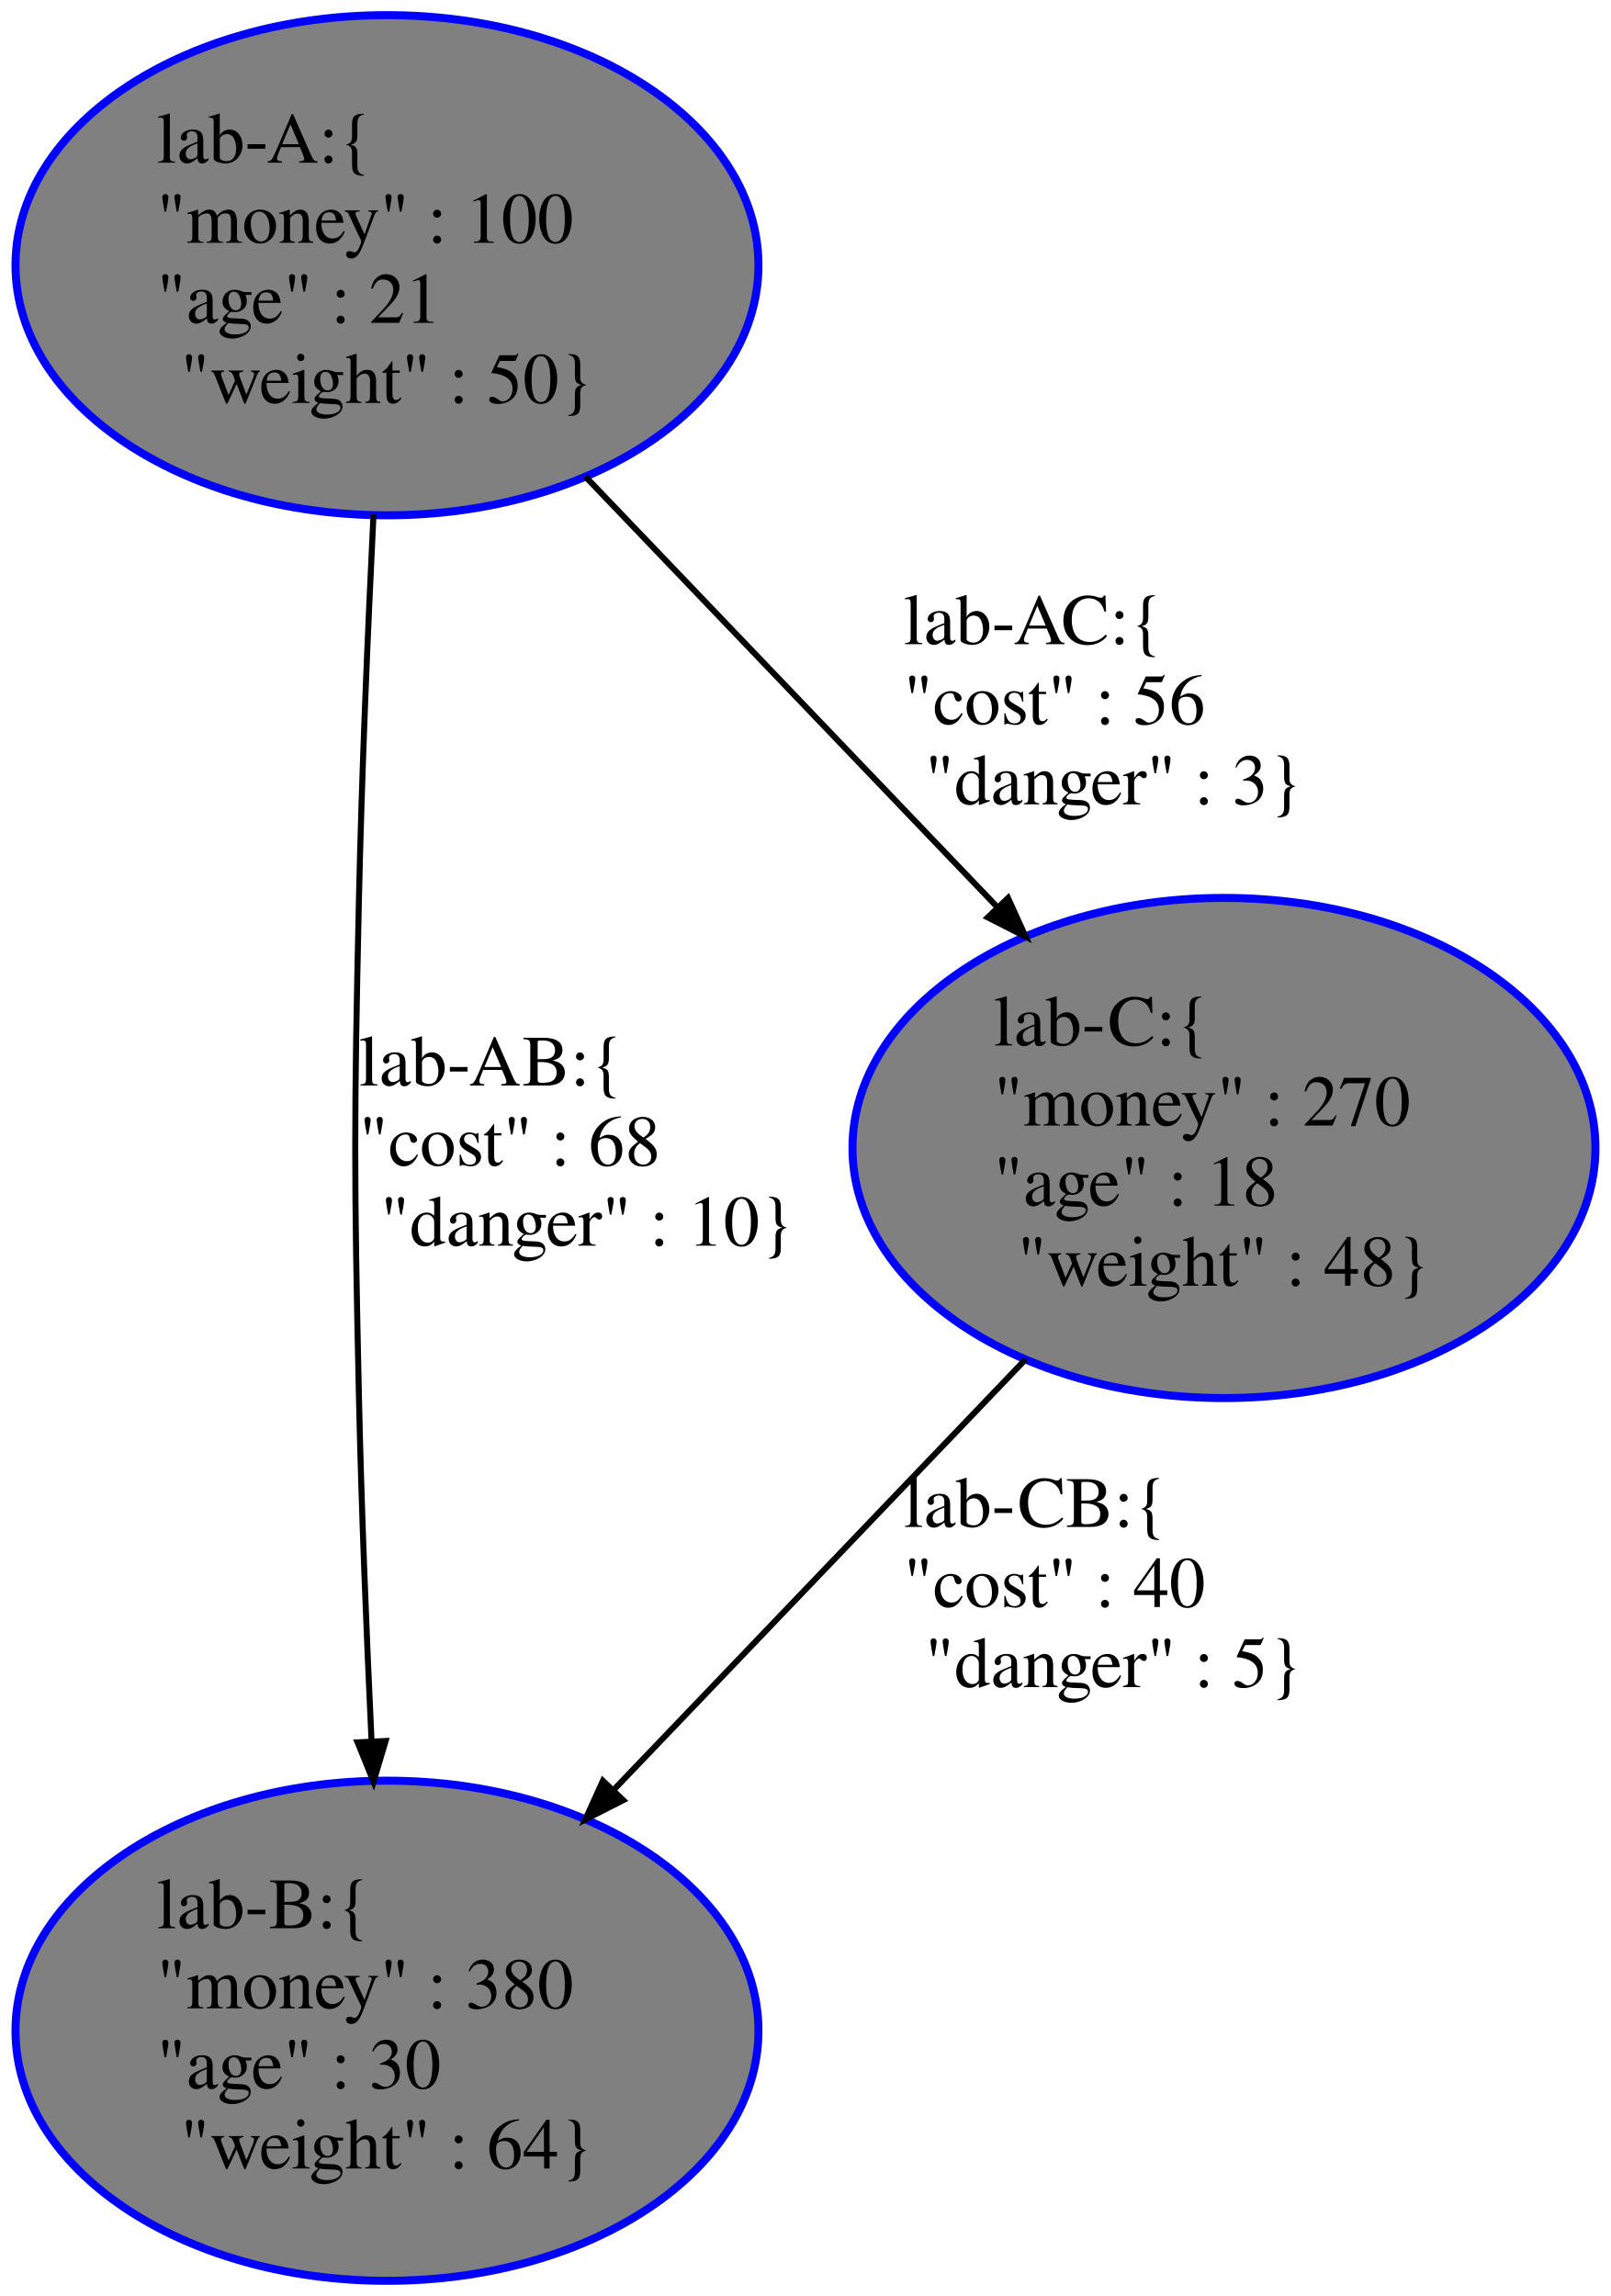
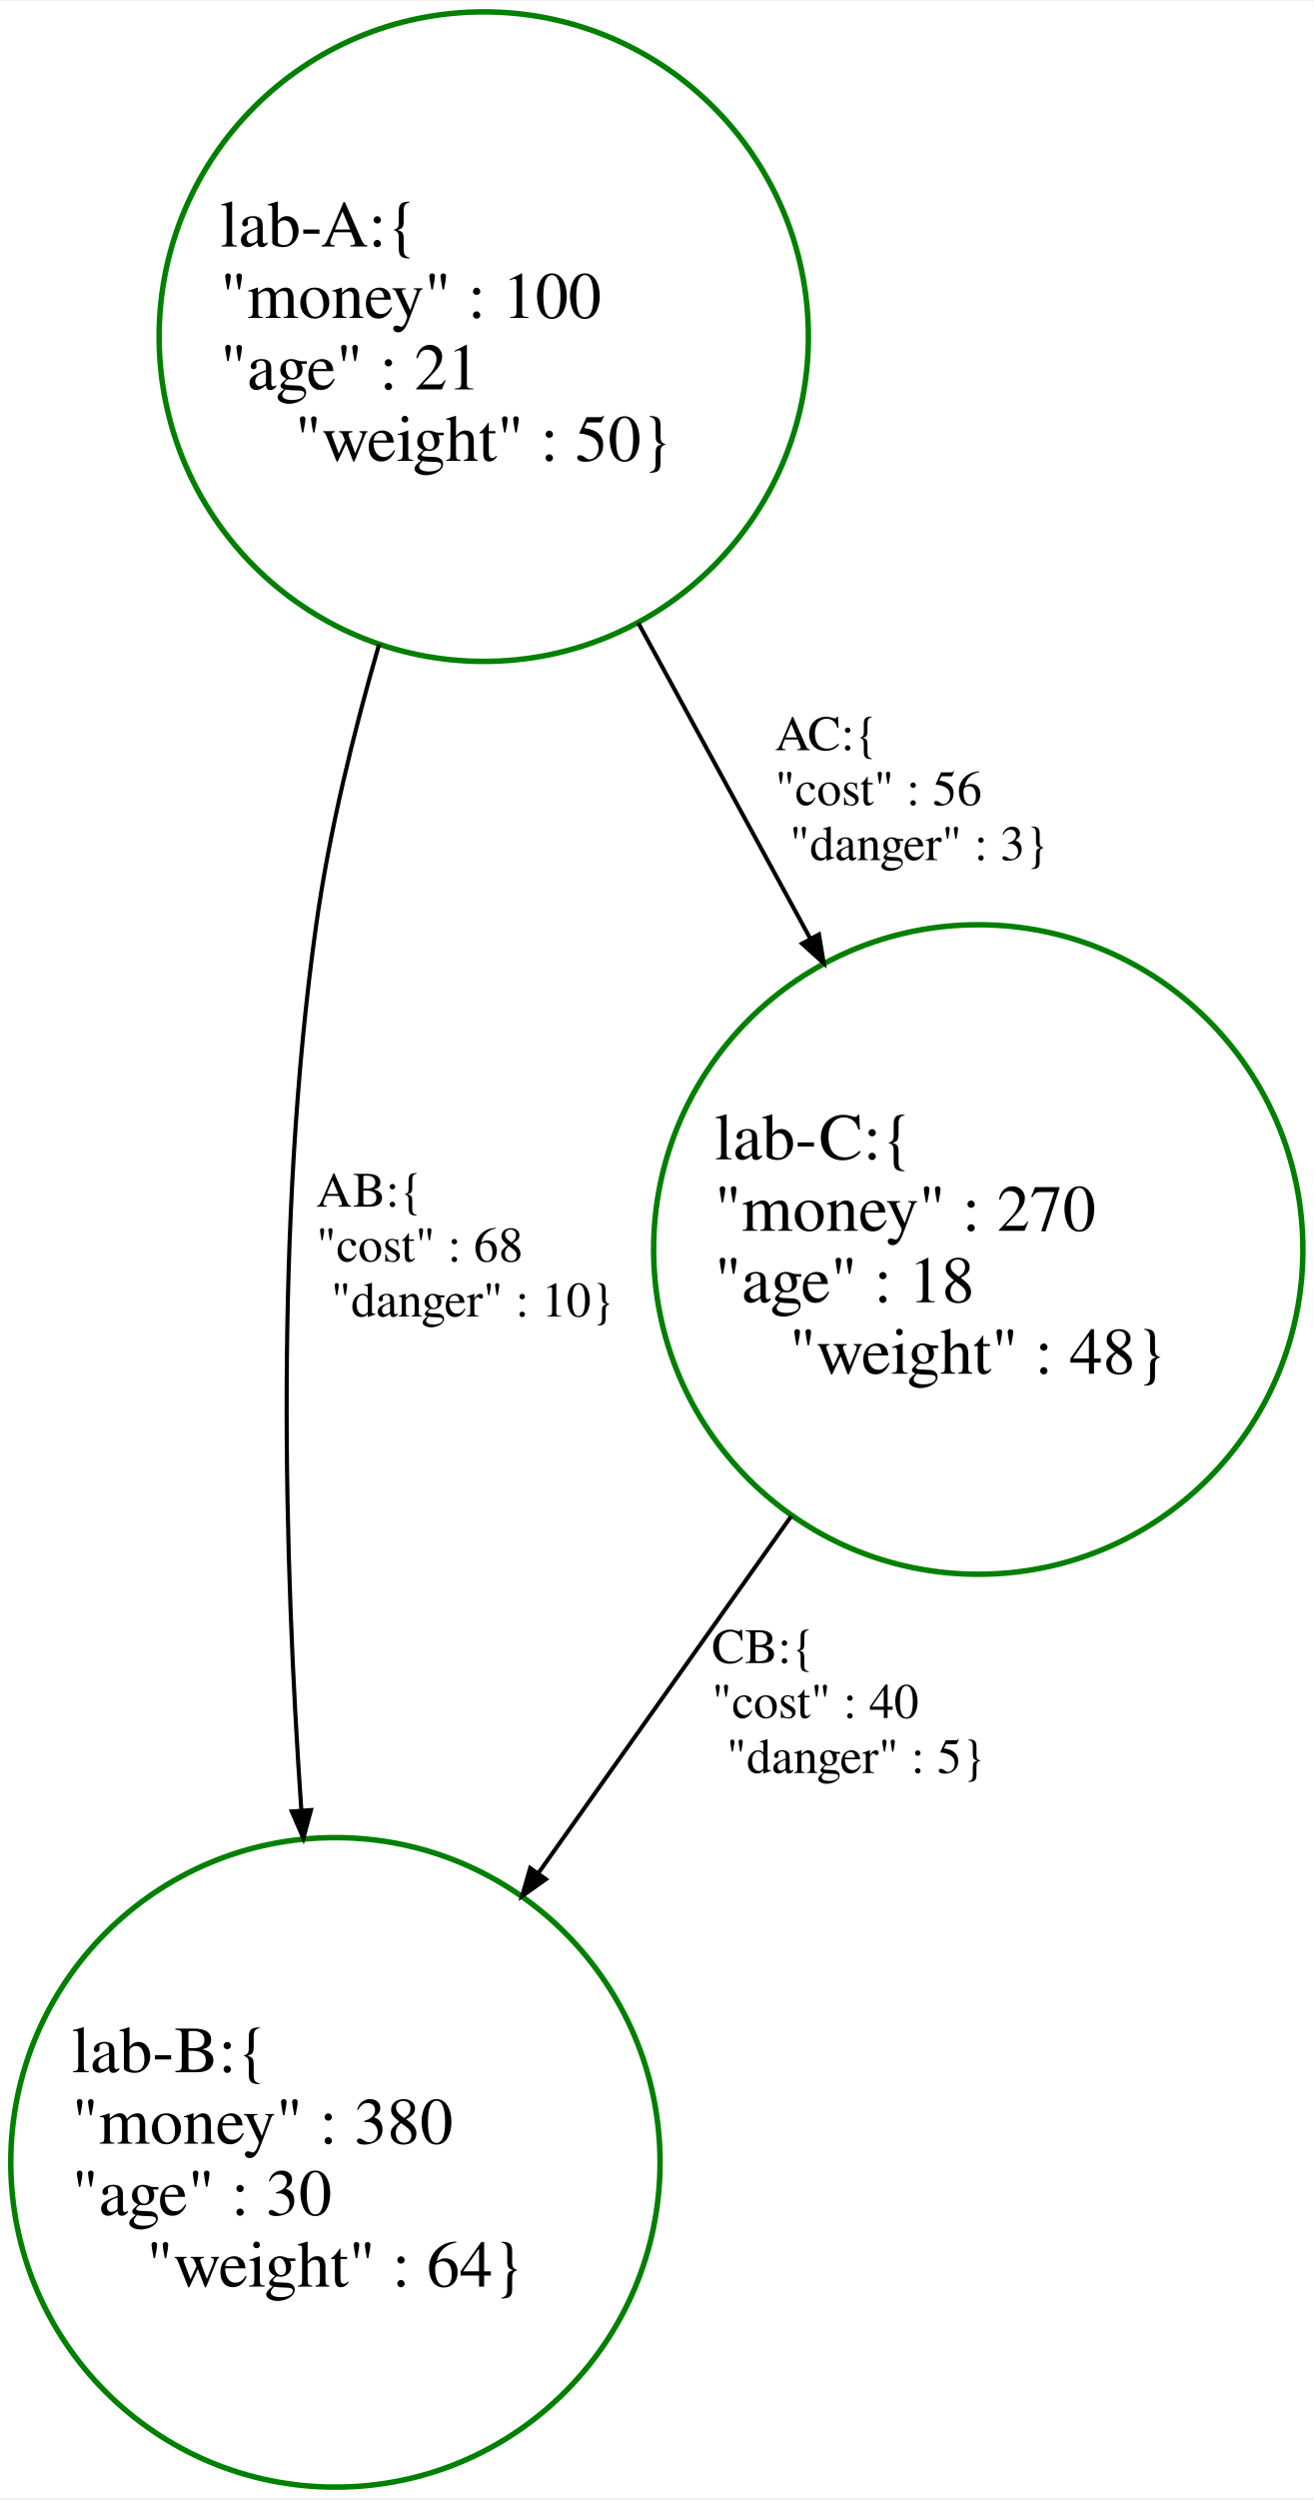
- <svg xmlns="http://www.w3.org/2000/svg" width="402pt" height="573pt" viewBox="0.00 0.00 402.26 573.35">
-   <g id="graph0" class="graph" transform="scale(1 1) rotate(0) translate(4 569.35)">
-     <polygon fill="white" stroke="transparent" points="-4,4 -4,-569.35 398.26,-569.35 398.26,4 -4,4" />
+ <svg xmlns="http://www.w3.org/2000/svg" width="478pt" height="909pt" viewBox="0.00 0.00 478.17 908.52">
+   <g id="graph0" class="graph" transform="scale(1 1) rotate(0) translate(4 904.52)">
+     <polygon fill="white" stroke="transparent" points="-4,4 -4,-904.52 474.17,-904.52 474.17,4 -4,4" />
    <g id="node1" class="node">
-       <ellipse fill="grey" stroke="blue" stroke-width="2" cx="92.63" cy="-503.13" rx="92.76" ry="62.45" />
-       <text text-anchor="start" x="35.13" y="-528.73" font-family="Times,serif" font-size="18.00">lab-A:{</text>
-       <text text-anchor="start" x="35.13" y="-508.73" font-family="Times,serif" font-size="18.00">  "money" : 100</text>
-       <text text-anchor="start" x="35.13" y="-488.73" font-family="Times,serif" font-size="18.00">  "age" : 21</text>
-       <text text-anchor="middle" x="92.63" y="-468.73" font-family="Times,serif" font-size="18.00">  "weight" : 50}</text>
+       <ellipse fill="white" stroke="green" stroke-width="2" cx="172.09" cy="-782.43" rx="118.17" ry="118.17" />
+       <text text-anchor="start" x="76.12" y="-815.23" font-family="Times,serif" font-size="24.00">lab-A:{</text>
+       <text text-anchor="start" x="76.12" y="-789.23" font-family="Times,serif" font-size="24.00">  "money" : 100</text>
+       <text text-anchor="start" x="76.12" y="-763.23" font-family="Times,serif" font-size="24.00">  "age" : 21</text>
+       <text text-anchor="middle" x="172.09" y="-737.23" font-family="Times,serif" font-size="24.00">  "weight" : 50}</text>
    </g>
    <g id="node2" class="node">
-       <ellipse fill="grey" stroke="blue" stroke-width="2" cx="92.63" cy="-62.23" rx="92.76" ry="62.45" />
-       <text text-anchor="start" x="35.13" y="-87.83" font-family="Times,serif" font-size="18.00">lab-B:{</text>
-       <text text-anchor="start" x="35.13" y="-67.83" font-family="Times,serif" font-size="18.00">  "money" : 380</text>
-       <text text-anchor="start" x="35.13" y="-47.83" font-family="Times,serif" font-size="18.00">  "age" : 30</text>
-       <text text-anchor="middle" x="92.63" y="-27.83" font-family="Times,serif" font-size="18.00">  "weight" : 64}</text>
+       <ellipse fill="white" stroke="green" stroke-width="2" cx="118.09" cy="-118.09" rx="118.17" ry="118.17" />
+       <text text-anchor="start" x="22.12" y="-150.89" font-family="Times,serif" font-size="24.00">lab-B:{</text>
+       <text text-anchor="start" x="22.12" y="-124.89" font-family="Times,serif" font-size="24.00">  "money" : 380</text>
+       <text text-anchor="start" x="22.12" y="-98.89" font-family="Times,serif" font-size="24.00">  "age" : 30</text>
+       <text text-anchor="middle" x="118.09" y="-72.89" font-family="Times,serif" font-size="24.00">  "weight" : 64}</text>
    </g>
    <g id="edge1" class="edge">
-       <path fill="none" stroke="black" stroke-width="1.5" d="M89.27,-440.92C87.84,-411.84 86.34,-376.59 85.63,-344.9 84.4,-289.6 84.4,-275.75 85.63,-220.45 86.26,-192.35 87.51,-161.45 88.78,-134.54" />
-       <polygon fill="black" stroke="black" stroke-width="1.5" points="92.29,-134.59 89.27,-124.43 85.29,-134.25 92.29,-134.59" />
-       <text text-anchor="start" x="85.63" y="-298.28" font-family="Times,serif" font-size="18.00">lab-AB:{</text>
-       <text text-anchor="start" x="85.63" y="-278.28" font-family="Times,serif" font-size="18.00">  "cost" : 68</text>
-       <text text-anchor="middle" x="142.63" y="-258.28" font-family="Times,serif" font-size="18.00">  "danger" : 10}</text>
+       <path fill="none" stroke="black" stroke-width="1.5" d="M133.99,-670.45C124.57,-637.95 115.82,-602.07 111.09,-568.35 95.94,-460.38 99.42,-336.4 105.7,-246.07" />
+       <polygon fill="black" stroke="black" stroke-width="1.5" points="109.19,-246.28 106.42,-236.05 102.21,-245.78 109.19,-246.28" />
+       <text text-anchor="start" x="111.09" y="-465.86" font-family="Times,serif" font-size="18.00">AB:{</text>
+       <text text-anchor="start" x="111.09" y="-445.86" font-family="Times,serif" font-size="18.00">  "cost" : 68</text>
+       <text text-anchor="middle" x="168.09" y="-425.86" font-family="Times,serif" font-size="18.00">  "danger" : 10}</text>
    </g>
    <g id="node3" class="node">
-       <ellipse fill="grey" stroke="blue" stroke-width="2" cx="301.63" cy="-282.68" rx="92.76" ry="62.45" />
-       <text text-anchor="start" x="244.13" y="-308.28" font-family="Times,serif" font-size="18.00">lab-C:{</text>
-       <text text-anchor="start" x="244.13" y="-288.28" font-family="Times,serif" font-size="18.00">  "money" : 270</text>
-       <text text-anchor="start" x="244.13" y="-268.28" font-family="Times,serif" font-size="18.00">  "age" : 18</text>
-       <text text-anchor="middle" x="301.63" y="-248.28" font-family="Times,serif" font-size="18.00">  "weight" : 48}</text>
+       <ellipse fill="white" stroke="green" stroke-width="2" cx="352.09" cy="-450.26" rx="118.17" ry="118.17" />
+       <text text-anchor="start" x="256.12" y="-483.06" font-family="Times,serif" font-size="24.00">lab-C:{</text>
+       <text text-anchor="start" x="256.12" y="-457.06" font-family="Times,serif" font-size="24.00">  "money" : 270</text>
+       <text text-anchor="start" x="256.12" y="-431.06" font-family="Times,serif" font-size="24.00">  "age" : 18</text>
+       <text text-anchor="middle" x="352.09" y="-405.06" font-family="Times,serif" font-size="24.00">  "weight" : 48}</text>
    </g>
    <g id="edge2" class="edge">
-       <path fill="none" stroke="black" stroke-width="1.5" d="M142.16,-450.36C173.02,-418.1 212.83,-376.5 244.95,-342.92" />
-       <polygon fill="black" stroke="black" stroke-width="1.5" points="247.71,-345.1 252.09,-335.45 242.65,-340.26 247.71,-345.1" />
-       <text text-anchor="start" x="221.63" y="-408.5" font-family="Times,serif" font-size="18.00">lab-AC:{</text>
-       <text text-anchor="start" x="221.63" y="-388.5" font-family="Times,serif" font-size="18.00">  "cost" : 56</text>
-       <text text-anchor="middle" x="274.13" y="-368.5" font-family="Times,serif" font-size="18.00">  "danger" : 3}</text>
+       <path fill="none" stroke="black" stroke-width="1.5" d="M228.3,-678.32C248.21,-641.8 270.7,-600.54 291,-563.31" />
+       <polygon fill="black" stroke="black" stroke-width="1.5" points="294.12,-564.9 295.84,-554.44 287.98,-561.55 294.12,-564.9" />
+       <text text-anchor="start" x="278.09" y="-631.95" font-family="Times,serif" font-size="18.00">AC:{</text>
+       <text text-anchor="start" x="278.09" y="-611.95" font-family="Times,serif" font-size="18.00">  "cost" : 56</text>
+       <text text-anchor="middle" x="330.59" y="-591.95" font-family="Times,serif" font-size="18.00">  "danger" : 3}</text>
    </g>
    <g id="edge3" class="edge">
-       <path fill="none" stroke="black" stroke-width="1.5" d="M252.1,-229.91C221.24,-197.65 181.44,-156.05 149.32,-122.47" />
-       <polygon fill="black" stroke="black" stroke-width="1.5" points="151.61,-119.81 142.17,-115 146.55,-124.65 151.61,-119.81" />
-       <text text-anchor="start" x="221.63" y="-188.05" font-family="Times,serif" font-size="18.00">lab-CB:{</text>
-       <text text-anchor="start" x="221.63" y="-168.05" font-family="Times,serif" font-size="18.00">  "cost" : 40</text>
-       <text text-anchor="middle" x="274.13" y="-148.05" font-family="Times,serif" font-size="18.00">  "danger" : 5}</text>
+       <path fill="none" stroke="black" stroke-width="1.5" d="M284.09,-353.32C255.18,-312.53 221.41,-264.87 191.89,-223.23" />
+       <polygon fill="black" stroke="black" stroke-width="1.5" points="194.69,-221.12 186.05,-214.98 188.98,-225.17 194.69,-221.12" />
+       <text text-anchor="start" x="255.09" y="-299.77" font-family="Times,serif" font-size="18.00">CB:{</text>
+       <text text-anchor="start" x="255.09" y="-279.77" font-family="Times,serif" font-size="18.00">  "cost" : 40</text>
+       <text text-anchor="middle" x="307.59" y="-259.77" font-family="Times,serif" font-size="18.00">  "danger" : 5}</text>
    </g>
  </g>
</svg>
